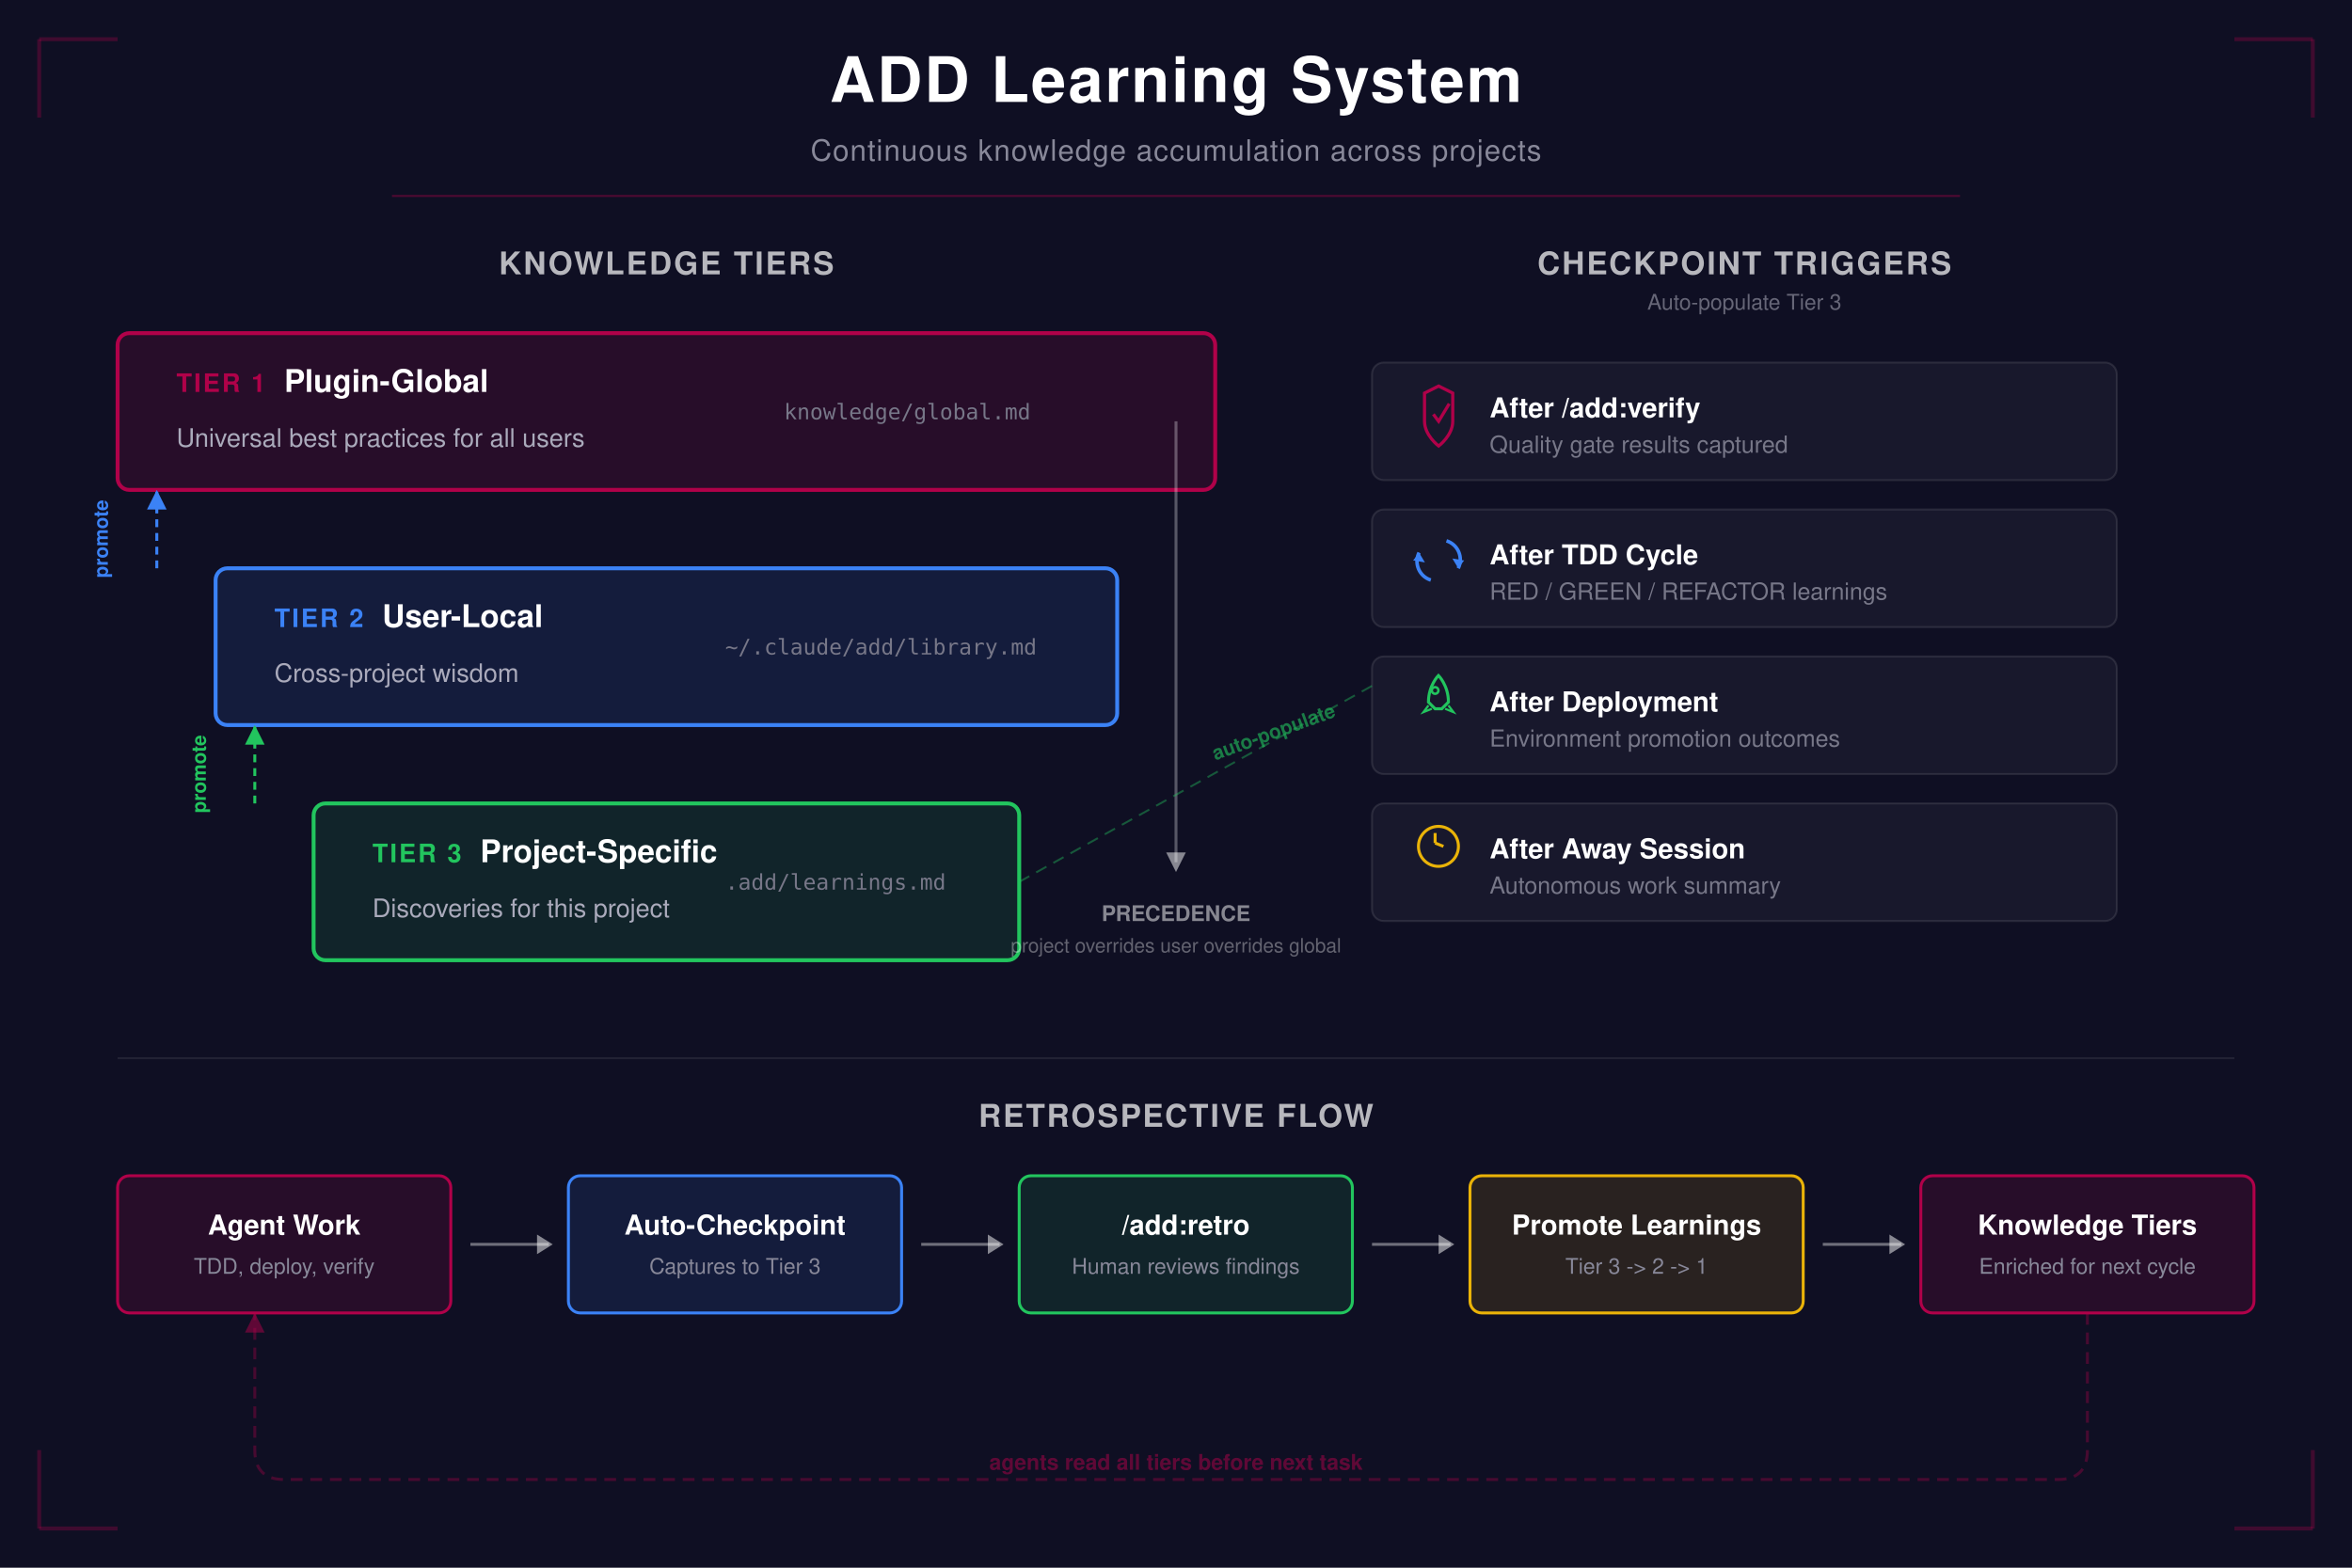
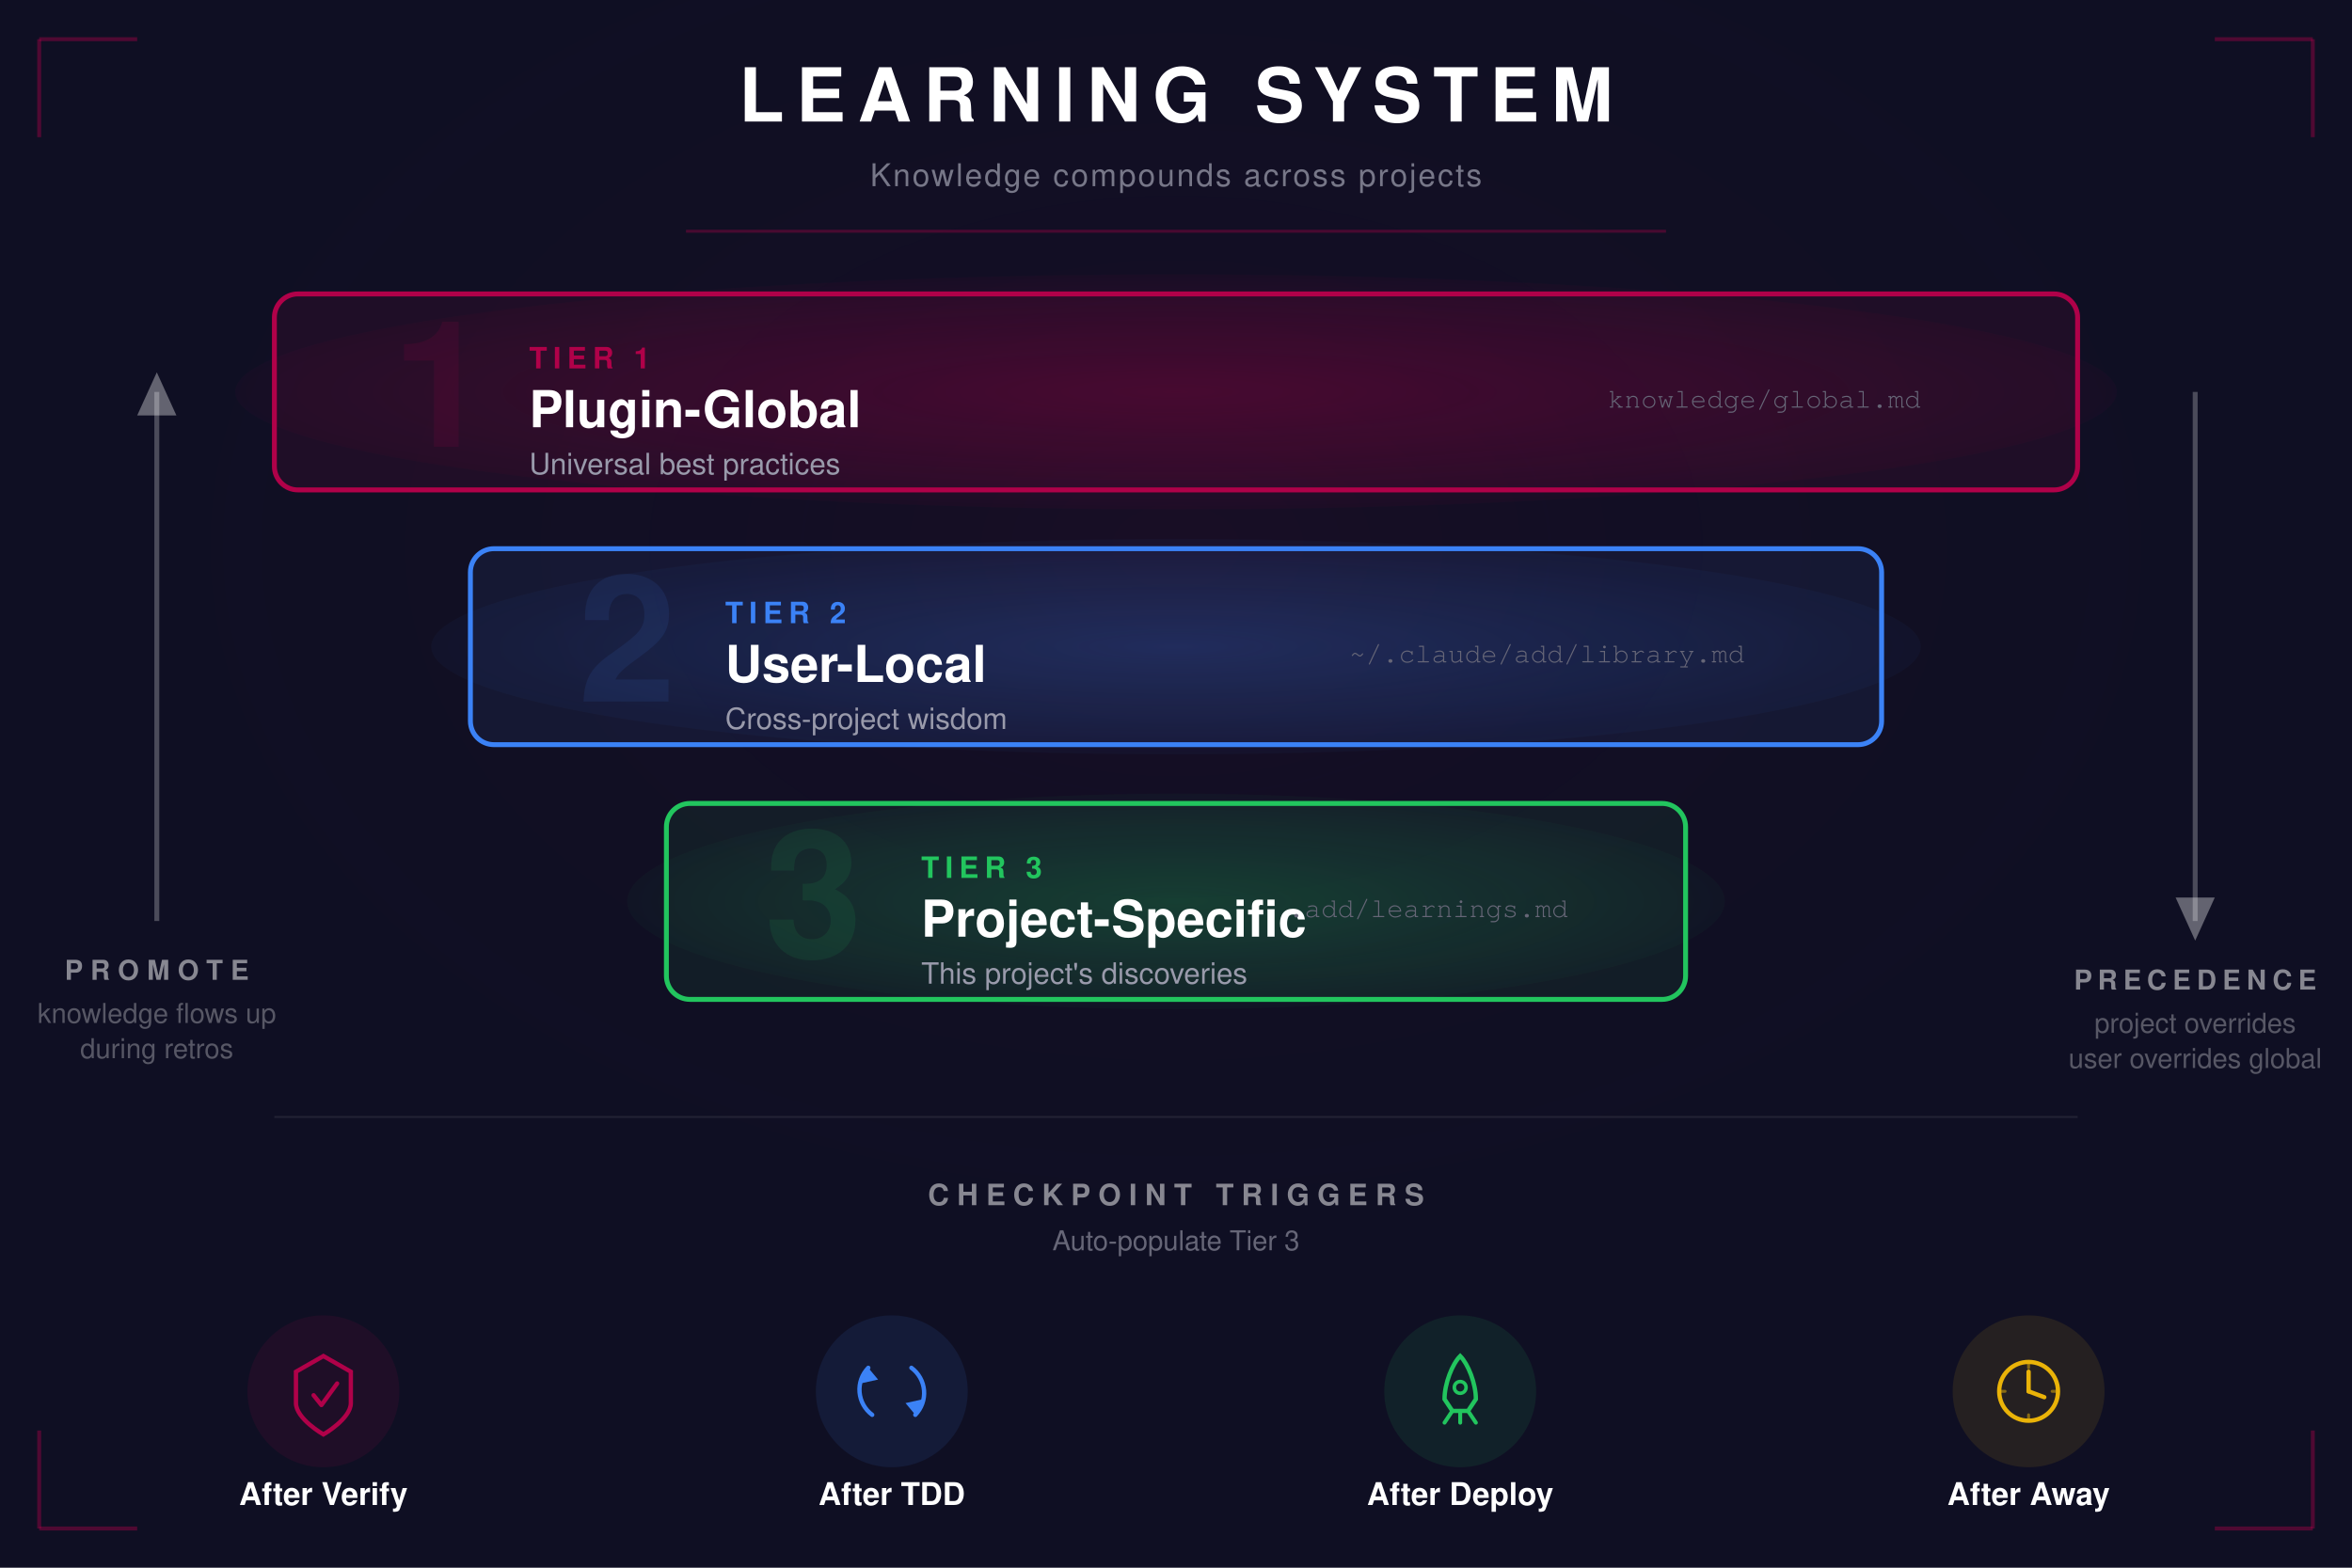
<svg xmlns="http://www.w3.org/2000/svg" viewBox="0 0 1200 800" width="1200" height="800">
+   <defs>
+     <radialGradient id="glowRaspberry" cx="50%" cy="50%" r="60%">
+       <stop offset="0%" stop-color="#b00149" stop-opacity="0.25" />
+       <stop offset="100%" stop-color="#b00149" stop-opacity="0" />
+     </radialGradient>
+     <radialGradient id="glowBlue" cx="50%" cy="50%" r="60%">
+       <stop offset="0%" stop-color="#3b82f6" stop-opacity="0.2" />
+       <stop offset="100%" stop-color="#3b82f6" stop-opacity="0" />
+     </radialGradient>
+     <radialGradient id="glowGreen" cx="50%" cy="50%" r="60%">
+       <stop offset="0%" stop-color="#22c55e" stop-opacity="0.2" />
+       <stop offset="100%" stop-color="#22c55e" stop-opacity="0" />
+     </radialGradient>
+     <radialGradient id="ambientGlow" cx="50%" cy="35%" r="50%">
+       <stop offset="0%" stop-color="#b00149" stop-opacity="0.06" />
+       <stop offset="100%" stop-color="#0f0f23" stop-opacity="0" />
+     </radialGradient>
+   </defs>
  <rect width="1200" height="800" fill="#0f0f23" />
-   <text x="600" y="52" text-anchor="middle" fill="#ffffff" font-family="system-ui, -apple-system, Segoe UI, Helvetica, Arial, sans-serif" font-size="32" font-weight="700" letter-spacing="1">ADD Learning System</text>
-   <text x="600" y="82" text-anchor="middle" fill="#888899" font-family="system-ui, -apple-system, Segoe UI, Helvetica, Arial, sans-serif" font-size="15" letter-spacing="0.5">Continuous knowledge accumulation across projects</text>
-   <line x1="200" y1="100" x2="1000" y2="100" stroke="#b00149" stroke-width="1" opacity="0.4" />
-   <text x="340" y="140" text-anchor="middle" fill="#ffffff" font-family="system-ui, -apple-system, Segoe UI, Helvetica, Arial, sans-serif" font-size="16" font-weight="600" letter-spacing="1" opacity="0.7">KNOWLEDGE TIERS</text>
-   <rect x="60" y="170" width="560" height="80" rx="6" fill="#b00149" opacity="0.15" />
-   <rect x="60" y="170" width="560" height="80" rx="6" fill="none" stroke="#b00149" stroke-width="2" />
-   <text x="90" y="200" fill="#b00149" font-family="system-ui, -apple-system, Segoe UI, Helvetica, Arial, sans-serif" font-size="13" font-weight="700" letter-spacing="1">TIER 1</text>
-   <text x="145" y="200" fill="#ffffff" font-family="system-ui, -apple-system, Segoe UI, Helvetica, Arial, sans-serif" font-size="16" font-weight="600">Plugin-Global</text>
-   <text x="90" y="228" fill="#aaaabb" font-family="system-ui, -apple-system, Segoe UI, Helvetica, Arial, sans-serif" font-size="13">Universal best practices for all users</text>
-   <text x="400" y="214" fill="#777788" font-family="monospace" font-size="11">knowledge/global.md</text>
-   <rect x="110" y="290" width="460" height="80" rx="6" fill="#3b82f6" opacity="0.12" />
-   <rect x="110" y="290" width="460" height="80" rx="6" fill="none" stroke="#3b82f6" stroke-width="2" />
-   <text x="140" y="320" fill="#3b82f6" font-family="system-ui, -apple-system, Segoe UI, Helvetica, Arial, sans-serif" font-size="13" font-weight="700" letter-spacing="1">TIER 2</text>
-   <text x="195" y="320" fill="#ffffff" font-family="system-ui, -apple-system, Segoe UI, Helvetica, Arial, sans-serif" font-size="16" font-weight="600">User-Local</text>
-   <text x="140" y="348" fill="#aaaabb" font-family="system-ui, -apple-system, Segoe UI, Helvetica, Arial, sans-serif" font-size="13">Cross-project wisdom</text>
-   <text x="370" y="334" fill="#777788" font-family="monospace" font-size="11">~/.claude/add/library.md</text>
-   <rect x="160" y="410" width="360" height="80" rx="6" fill="#22c55e" opacity="0.12" />
-   <rect x="160" y="410" width="360" height="80" rx="6" fill="none" stroke="#22c55e" stroke-width="2" />
-   <text x="190" y="440" fill="#22c55e" font-family="system-ui, -apple-system, Segoe UI, Helvetica, Arial, sans-serif" font-size="13" font-weight="700" letter-spacing="1">TIER 3</text>
-   <text x="245" y="440" fill="#ffffff" font-family="system-ui, -apple-system, Segoe UI, Helvetica, Arial, sans-serif" font-size="16" font-weight="600">Project-Specific</text>
-   <text x="190" y="468" fill="#aaaabb" font-family="system-ui, -apple-system, Segoe UI, Helvetica, Arial, sans-serif" font-size="13">Discoveries for this project</text>
-   <text x="370" y="454" fill="#777788" font-family="monospace" font-size="11">.add/learnings.md</text>
-   <line x1="130" y1="410" x2="130" y2="370" stroke="#22c55e" stroke-width="1.5" stroke-dasharray="4,3" />
-   <polygon points="130,370 125,380 135,380" fill="#22c55e" />
-   <text x="105" y="395" text-anchor="middle" fill="#22c55e" font-family="system-ui, -apple-system, Segoe UI, Helvetica, Arial, sans-serif" font-size="10" font-weight="600" transform="rotate(-90,105,395)">promote</text>
-   <line x1="80" y1="290" x2="80" y2="250" stroke="#3b82f6" stroke-width="1.5" stroke-dasharray="4,3" />
-   <polygon points="80,250 75,260 85,260" fill="#3b82f6" />
-   <text x="55" y="275" text-anchor="middle" fill="#3b82f6" font-family="system-ui, -apple-system, Segoe UI, Helvetica, Arial, sans-serif" font-size="10" font-weight="600" transform="rotate(-90,55,275)">promote</text>
-   <line x1="600" y1="215" x2="600" y2="440" stroke="#ffffff" stroke-width="1.5" opacity="0.3" />
-   <polygon points="600,445 595,435 605,435" fill="#ffffff" opacity="0.5" />
-   <text x="600" y="470" text-anchor="middle" fill="#ffffff" font-family="system-ui, -apple-system, Segoe UI, Helvetica, Arial, sans-serif" font-size="11" font-weight="600" opacity="0.5">PRECEDENCE</text>
-   <text x="600" y="486" text-anchor="middle" fill="#ffffff" font-family="system-ui, -apple-system, Segoe UI, Helvetica, Arial, sans-serif" font-size="10" opacity="0.35">project overrides user overrides global</text>
-   <text x="890" y="140" text-anchor="middle" fill="#ffffff" font-family="system-ui, -apple-system, Segoe UI, Helvetica, Arial, sans-serif" font-size="16" font-weight="600" letter-spacing="1" opacity="0.7">CHECKPOINT TRIGGERS</text>
-   <text x="890" y="158" text-anchor="middle" fill="#666677" font-family="system-ui, -apple-system, Segoe UI, Helvetica, Arial, sans-serif" font-size="11">Auto-populate Tier 3</text>
-   <g transform="translate(700, 185)">
-     <rect width="380" height="60" rx="6" fill="#ffffff" opacity="0.04" />
-     <rect width="380" height="60" rx="6" fill="none" stroke="#ffffff" stroke-width="1" opacity="0.1" />
-     <g transform="translate(25, 12)">
-       <path d="M18,4 L18,20 C18,28 10,34 10,34 C10,34 2,28 2,20 L2,4 L10,0 Z" fill="none" stroke="#b00149" stroke-width="1.8" transform="scale(0.9)" />
-       <path d="M7,16 L10,20 L16,10" fill="none" stroke="#b00149" stroke-width="1.8" transform="scale(0.9)" />
-     </g>
-     <text x="60" y="28" fill="#ffffff" font-family="system-ui, -apple-system, Segoe UI, Helvetica, Arial, sans-serif" font-size="14" font-weight="600">After /add:verify</text>
-     <text x="60" y="46" fill="#777788" font-family="system-ui, -apple-system, Segoe UI, Helvetica, Arial, sans-serif" font-size="12">Quality gate results captured</text>
+   <rect width="1200" height="800" fill="url(#ambientGlow)" />
+   <line x1="20" y1="20" x2="70" y2="20" stroke="#b00149" stroke-width="2" opacity="0.4" />
+   <line x1="20" y1="20" x2="20" y2="70" stroke="#b00149" stroke-width="2" opacity="0.4" />
+   <line x1="1180" y1="20" x2="1130" y2="20" stroke="#b00149" stroke-width="2" opacity="0.4" />
+   <line x1="1180" y1="20" x2="1180" y2="70" stroke="#b00149" stroke-width="2" opacity="0.4" />
+   <line x1="20" y1="780" x2="70" y2="780" stroke="#b00149" stroke-width="2" opacity="0.4" />
+   <line x1="20" y1="780" x2="20" y2="730" stroke="#b00149" stroke-width="2" opacity="0.4" />
+   <line x1="1180" y1="780" x2="1130" y2="780" stroke="#b00149" stroke-width="2" opacity="0.4" />
+   <line x1="1180" y1="780" x2="1180" y2="730" stroke="#b00149" stroke-width="2" opacity="0.4" />
+   <text x="600" y="62" text-anchor="middle" fill="#ffffff" font-family="system-ui, -apple-system, Segoe UI, Helvetica, Arial, sans-serif" font-size="38" font-weight="800" letter-spacing="6">LEARNING SYSTEM</text>
+   <text x="600" y="95" text-anchor="middle" fill="#777788" font-family="system-ui, -apple-system, Segoe UI, Helvetica, Arial, sans-serif" font-size="16" letter-spacing="1">Knowledge compounds across projects</text>
+   <line x1="350" y1="118" x2="850" y2="118" stroke="#b00149" stroke-width="1.5" opacity="0.35" />
+   <g transform="translate(600, 200)">
+     <ellipse cx="0" cy="0" rx="480" ry="60" fill="url(#glowRaspberry)" />
+     <rect x="-460" y="-50" width="920" height="100" rx="12" fill="#b00149" opacity="0.1" />
+     <rect x="-460" y="-50" width="920" height="100" rx="12" fill="none" stroke="#b00149" stroke-width="2.5" />
+     <text x="-400" y="28" fill="#b00149" font-family="system-ui, -apple-system, Segoe UI, Helvetica, Arial, sans-serif" font-size="90" font-weight="900" opacity="0.12">1</text>
+     <text x="-330" y="-12" fill="#b00149" font-family="system-ui, -apple-system, Segoe UI, Helvetica, Arial, sans-serif" font-size="15" font-weight="800" letter-spacing="3">TIER 1</text>
+     <text x="-330" y="18" fill="#ffffff" font-family="system-ui, -apple-system, Segoe UI, Helvetica, Arial, sans-serif" font-size="26" font-weight="700">Plugin-Global</text>
+     <text x="-330" y="42" fill="#999aab" font-family="system-ui, -apple-system, Segoe UI, Helvetica, Arial, sans-serif" font-size="15">Universal best practices</text>
+     <text x="380" y="8" text-anchor="end" fill="#666677" font-family="monospace, Courier" font-size="14">knowledge/global.md</text>
  </g>
-   <g transform="translate(700, 260)">
-     <rect width="380" height="60" rx="6" fill="#ffffff" opacity="0.04" />
-     <rect width="380" height="60" rx="6" fill="none" stroke="#ffffff" stroke-width="1" opacity="0.1" />
-     <g transform="translate(20, 10)">
-       <path d="M18,6 A10,10 0 0,1 24,20" fill="none" stroke="#3b82f6" stroke-width="1.8" />
-       <polygon points="24,20 21,15 27,16" fill="#3b82f6" />
-       <path d="M10,26 A10,10 0 0,1 4,12" fill="none" stroke="#3b82f6" stroke-width="1.8" />
-       <polygon points="4,12 7,17 1,16" fill="#3b82f6" />
-     </g>
-     <text x="60" y="28" fill="#ffffff" font-family="system-ui, -apple-system, Segoe UI, Helvetica, Arial, sans-serif" font-size="14" font-weight="600">After TDD Cycle</text>
-     <text x="60" y="46" fill="#777788" font-family="system-ui, -apple-system, Segoe UI, Helvetica, Arial, sans-serif" font-size="12">RED / GREEN / REFACTOR learnings</text>
+   <g transform="translate(600, 330)">
+     <ellipse cx="0" cy="0" rx="380" ry="55" fill="url(#glowBlue)" />
+     <rect x="-360" y="-50" width="720" height="100" rx="12" fill="#3b82f6" opacity="0.08" />
+     <rect x="-360" y="-50" width="720" height="100" rx="12" fill="none" stroke="#3b82f6" stroke-width="2.5" />
+     <text x="-305" y="28" fill="#3b82f6" font-family="system-ui, -apple-system, Segoe UI, Helvetica, Arial, sans-serif" font-size="90" font-weight="900" opacity="0.1">2</text>
+     <text x="-230" y="-12" fill="#3b82f6" font-family="system-ui, -apple-system, Segoe UI, Helvetica, Arial, sans-serif" font-size="15" font-weight="800" letter-spacing="3">TIER 2</text>
+     <text x="-230" y="18" fill="#ffffff" font-family="system-ui, -apple-system, Segoe UI, Helvetica, Arial, sans-serif" font-size="26" font-weight="700">User-Local</text>
+     <text x="-230" y="42" fill="#999aab" font-family="system-ui, -apple-system, Segoe UI, Helvetica, Arial, sans-serif" font-size="15">Cross-project wisdom</text>
+     <text x="290" y="8" text-anchor="end" fill="#666677" font-family="monospace, Courier" font-size="14">~/.claude/add/library.md</text>
  </g>
-   <g transform="translate(700, 335)">
-     <rect width="380" height="60" rx="6" fill="#ffffff" opacity="0.04" />
-     <rect width="380" height="60" rx="6" fill="none" stroke="#ffffff" stroke-width="1" opacity="0.1" />
-     <g transform="translate(22, 8)">
-       <path d="M14,2 C14,2 8,8 8,18 L12,22 L16,22 L20,18 C20,8 14,2 14,2 Z" fill="none" stroke="#22c55e" stroke-width="1.8" transform="scale(0.85)" />
-       <circle cx="12" cy="11" r="2" fill="none" stroke="#22c55e" stroke-width="1.5" transform="scale(0.85)" />
-       <path d="M8,20 L5,24 L10,22" fill="none" stroke="#22c55e" stroke-width="1.3" transform="scale(0.85)" />
-       <path d="M20,20 L23,24 L18,22" fill="none" stroke="#22c55e" stroke-width="1.3" transform="scale(0.85)" />
-     </g>
-     <text x="60" y="28" fill="#ffffff" font-family="system-ui, -apple-system, Segoe UI, Helvetica, Arial, sans-serif" font-size="14" font-weight="600">After Deployment</text>
-     <text x="60" y="46" fill="#777788" font-family="system-ui, -apple-system, Segoe UI, Helvetica, Arial, sans-serif" font-size="12">Environment promotion outcomes</text>
+   <g transform="translate(600, 460)">
+     <ellipse cx="0" cy="0" rx="280" ry="55" fill="url(#glowGreen)" />
+     <rect x="-260" y="-50" width="520" height="100" rx="12" fill="#22c55e" opacity="0.08" />
+     <rect x="-260" y="-50" width="520" height="100" rx="12" fill="none" stroke="#22c55e" stroke-width="2.5" />
+     <text x="-210" y="28" fill="#22c55e" font-family="system-ui, -apple-system, Segoe UI, Helvetica, Arial, sans-serif" font-size="90" font-weight="900" opacity="0.1">3</text>
+     <text x="-130" y="-12" fill="#22c55e" font-family="system-ui, -apple-system, Segoe UI, Helvetica, Arial, sans-serif" font-size="15" font-weight="800" letter-spacing="3">TIER 3</text>
+     <text x="-130" y="18" fill="#ffffff" font-family="system-ui, -apple-system, Segoe UI, Helvetica, Arial, sans-serif" font-size="26" font-weight="700">Project-Specific</text>
+     <text x="-130" y="42" fill="#999aab" font-family="system-ui, -apple-system, Segoe UI, Helvetica, Arial, sans-serif" font-size="15">This project's discoveries</text>
+     <text x="200" y="8" text-anchor="end" fill="#666677" font-family="monospace, Courier" font-size="14">.add/learnings.md</text>
  </g>
-   <g transform="translate(700, 410)">
-     <rect width="380" height="60" rx="6" fill="#ffffff" opacity="0.04" />
-     <rect width="380" height="60" rx="6" fill="none" stroke="#ffffff" stroke-width="1" opacity="0.1" />
-     <g transform="translate(22, 10)">
-       <circle cx="14" cy="14" r="12" fill="none" stroke="#eab308" stroke-width="1.8" transform="scale(0.85)" />
-       <line x1="12" y1="12" x2="12" y2="6" stroke="#eab308" stroke-width="1.8" transform="scale(0.85)" />
-       <line x1="12" y1="12" x2="17" y2="14" stroke="#eab308" stroke-width="1.8" transform="scale(0.85)" />
-     </g>
-     <text x="60" y="28" fill="#ffffff" font-family="system-ui, -apple-system, Segoe UI, Helvetica, Arial, sans-serif" font-size="14" font-weight="600">After Away Session</text>
-     <text x="60" y="46" fill="#777788" font-family="system-ui, -apple-system, Segoe UI, Helvetica, Arial, sans-serif" font-size="12">Autonomous work summary</text>
+   <g transform="translate(80, 330)">
+     <line x1="0" y1="140" x2="0" y2="-130" stroke="#ffffff" stroke-width="2.5" opacity="0.25" />
+     <polygon points="0,-140 -10,-118 10,-118" fill="#ffffff" opacity="0.35" />
+     <text x="0" y="170" text-anchor="middle" fill="#ffffff" font-family="system-ui, -apple-system, Segoe UI, Helvetica, Arial, sans-serif" font-size="14" font-weight="800" letter-spacing="4" opacity="0.5">PROMOTE</text>
+     <text x="0" y="192" text-anchor="middle" fill="#ffffff" font-family="system-ui, -apple-system, Segoe UI, Helvetica, Arial, sans-serif" font-size="14" opacity="0.3">knowledge flows up</text>
+     <text x="0" y="210" text-anchor="middle" fill="#ffffff" font-family="system-ui, -apple-system, Segoe UI, Helvetica, Arial, sans-serif" font-size="14" opacity="0.3">during retros</text>
  </g>
-   <line x1="700" y1="350" x2="520" y2="450" stroke="#22c55e" stroke-width="1" stroke-dasharray="6,4" opacity="0.4" />
-   <text x="620" y="388" fill="#22c55e" font-family="system-ui, -apple-system, Segoe UI, Helvetica, Arial, sans-serif" font-size="10" font-weight="600" opacity="0.6" transform="rotate(-20,620,388)">auto-populate</text>
-   <line x1="60" y1="540" x2="1140" y2="540" stroke="#ffffff" stroke-width="1" opacity="0.08" />
-   <text x="600" y="575" text-anchor="middle" fill="#ffffff" font-family="system-ui, -apple-system, Segoe UI, Helvetica, Arial, sans-serif" font-size="16" font-weight="600" letter-spacing="1" opacity="0.7">RETROSPECTIVE FLOW</text>
-   <g transform="translate(60, 600)">
-     <rect width="170" height="70" rx="6" fill="#b00149" opacity="0.15" />
-     <rect width="170" height="70" rx="6" fill="none" stroke="#b00149" stroke-width="1.5" />
-     <text x="85" y="30" text-anchor="middle" fill="#ffffff" font-family="system-ui, -apple-system, Segoe UI, Helvetica, Arial, sans-serif" font-size="14" font-weight="600">Agent Work</text>
-     <text x="85" y="50" text-anchor="middle" fill="#888899" font-family="system-ui, -apple-system, Segoe UI, Helvetica, Arial, sans-serif" font-size="11">TDD, deploy, verify</text>
+   <g transform="translate(1120, 330)">
+     <line x1="0" y1="-130" x2="0" y2="140" stroke="#ffffff" stroke-width="2.5" opacity="0.25" />
+     <polygon points="0,150 -10,128 10,128" fill="#ffffff" opacity="0.35" />
+     <text x="0" y="175" text-anchor="middle" fill="#ffffff" font-family="system-ui, -apple-system, Segoe UI, Helvetica, Arial, sans-serif" font-size="14" font-weight="800" letter-spacing="3" opacity="0.5">PRECEDENCE</text>
+     <text x="0" y="197" text-anchor="middle" fill="#ffffff" font-family="system-ui, -apple-system, Segoe UI, Helvetica, Arial, sans-serif" font-size="14" opacity="0.3">project overrides</text>
+     <text x="0" y="215" text-anchor="middle" fill="#ffffff" font-family="system-ui, -apple-system, Segoe UI, Helvetica, Arial, sans-serif" font-size="14" opacity="0.3">user overrides global</text>
  </g>
-   <line x1="240" y1="635" x2="280" y2="635" stroke="#ffffff" stroke-width="1.5" opacity="0.4" />
-   <polygon points="282,635 274,630 274,640" fill="#ffffff" opacity="0.5" />
-   <g transform="translate(290, 600)">
-     <rect width="170" height="70" rx="6" fill="#3b82f6" opacity="0.12" />
-     <rect width="170" height="70" rx="6" fill="none" stroke="#3b82f6" stroke-width="1.5" />
-     <text x="85" y="30" text-anchor="middle" fill="#ffffff" font-family="system-ui, -apple-system, Segoe UI, Helvetica, Arial, sans-serif" font-size="14" font-weight="600">Auto-Checkpoint</text>
-     <text x="85" y="50" text-anchor="middle" fill="#888899" font-family="system-ui, -apple-system, Segoe UI, Helvetica, Arial, sans-serif" font-size="11">Captures to Tier 3</text>
+   <line x1="140" y1="570" x2="1060" y2="570" stroke="#ffffff" stroke-width="1" opacity="0.08" />
+   <text x="600" y="615" text-anchor="middle" fill="#ffffff" font-family="system-ui, -apple-system, Segoe UI, Helvetica, Arial, sans-serif" font-size="15" font-weight="700" letter-spacing="4" opacity="0.5">CHECKPOINT TRIGGERS</text>
+   <text x="600" y="638" text-anchor="middle" fill="#666677" font-family="system-ui, -apple-system, Segoe UI, Helvetica, Arial, sans-serif" font-size="14">Auto-populate Tier 3</text>
+   <g transform="translate(165, 710)">
+     <circle cx="0" cy="0" r="38" fill="#b00149" opacity="0.1" stroke="#b00149" stroke-width="1.5" />
+     <path d="M0,-18 L14,-10 L14,6 C14,14 0,22 0,22 C0,22 -14,14 -14,6 L-14,-10 Z" fill="none" stroke="#b00149" stroke-width="2.2" />
+     <path d="M-5,2 L-1,7 L7,-4" fill="none" stroke="#b00149" stroke-width="2.2" stroke-linecap="round" stroke-linejoin="round" />
+     <text x="0" y="58" text-anchor="middle" fill="#ffffff" font-family="system-ui, -apple-system, Segoe UI, Helvetica, Arial, sans-serif" font-size="16" font-weight="700">After Verify</text>
  </g>
-   <line x1="470" y1="635" x2="510" y2="635" stroke="#ffffff" stroke-width="1.5" opacity="0.4" />
-   <polygon points="512,635 504,630 504,640" fill="#ffffff" opacity="0.5" />
-   <g transform="translate(520, 600)">
-     <rect width="170" height="70" rx="6" fill="#22c55e" opacity="0.12" />
-     <rect width="170" height="70" rx="6" fill="none" stroke="#22c55e" stroke-width="1.5" />
-     <text x="85" y="30" text-anchor="middle" fill="#ffffff" font-family="system-ui, -apple-system, Segoe UI, Helvetica, Arial, sans-serif" font-size="14" font-weight="600">/add:retro</text>
-     <text x="85" y="50" text-anchor="middle" fill="#888899" font-family="system-ui, -apple-system, Segoe UI, Helvetica, Arial, sans-serif" font-size="11">Human reviews findings</text>
+   <g transform="translate(455, 710)">
+     <circle cx="0" cy="0" r="38" fill="#3b82f6" opacity="0.1" stroke="#3b82f6" stroke-width="1.5" />
+     <path d="M10,-12 A16,16 0 0,1 12,12" fill="none" stroke="#3b82f6" stroke-width="2.2" stroke-linecap="round" />
+     <polygon points="12,12 16,4 7,6" fill="#3b82f6" />
+     <path d="M-10,12 A16,16 0 0,1 -12,-12" fill="none" stroke="#3b82f6" stroke-width="2.2" stroke-linecap="round" />
+     <polygon points="-12,-12 -16,-4 -7,-6" fill="#3b82f6" />
+     <text x="0" y="58" text-anchor="middle" fill="#ffffff" font-family="system-ui, -apple-system, Segoe UI, Helvetica, Arial, sans-serif" font-size="16" font-weight="700">After TDD</text>
  </g>
-   <line x1="700" y1="635" x2="740" y2="635" stroke="#ffffff" stroke-width="1.5" opacity="0.4" />
-   <polygon points="742,635 734,630 734,640" fill="#ffffff" opacity="0.5" />
-   <g transform="translate(750, 600)">
-     <rect width="170" height="70" rx="6" fill="#eab308" opacity="0.12" />
-     <rect width="170" height="70" rx="6" fill="none" stroke="#eab308" stroke-width="1.5" />
-     <text x="85" y="30" text-anchor="middle" fill="#ffffff" font-family="system-ui, -apple-system, Segoe UI, Helvetica, Arial, sans-serif" font-size="14" font-weight="600">Promote Learnings</text>
-     <text x="85" y="50" text-anchor="middle" fill="#888899" font-family="system-ui, -apple-system, Segoe UI, Helvetica, Arial, sans-serif" font-size="11">Tier 3 -&gt; 2 -&gt; 1</text>
+   <g transform="translate(745, 710)">
+     <circle cx="0" cy="0" r="38" fill="#22c55e" opacity="0.1" stroke="#22c55e" stroke-width="1.5" />
+     <path d="M0,-18 C-4,-14 -8,-4 -8,4 L-4,10 L4,10 L8,4 C8,-4 4,-14 0,-18 Z" fill="none" stroke="#22c55e" stroke-width="2.2" />
+     <circle cx="0" cy="-2" r="3" fill="none" stroke="#22c55e" stroke-width="1.8" />
+     <path d="M-4,10 L-8,16" fill="none" stroke="#22c55e" stroke-width="2" stroke-linecap="round" />
+     <path d="M4,10 L8,16" fill="none" stroke="#22c55e" stroke-width="2" stroke-linecap="round" />
+     <path d="M0,10 L0,16" fill="none" stroke="#22c55e" stroke-width="2" stroke-linecap="round" />
+     <text x="0" y="58" text-anchor="middle" fill="#ffffff" font-family="system-ui, -apple-system, Segoe UI, Helvetica, Arial, sans-serif" font-size="16" font-weight="700">After Deploy</text>
  </g>
-   <line x1="930" y1="635" x2="970" y2="635" stroke="#ffffff" stroke-width="1.5" opacity="0.4" />
-   <polygon points="972,635 964,630 964,640" fill="#ffffff" opacity="0.5" />
-   <g transform="translate(980, 600)">
-     <rect width="170" height="70" rx="6" fill="#b00149" opacity="0.15" />
-     <rect width="170" height="70" rx="6" fill="none" stroke="#b00149" stroke-width="1.5" />
-     <text x="85" y="30" text-anchor="middle" fill="#ffffff" font-family="system-ui, -apple-system, Segoe UI, Helvetica, Arial, sans-serif" font-size="14" font-weight="600">Knowledge Tiers</text>
-     <text x="85" y="50" text-anchor="middle" fill="#888899" font-family="system-ui, -apple-system, Segoe UI, Helvetica, Arial, sans-serif" font-size="11">Enriched for next cycle</text>
+   <g transform="translate(1035, 710)">
+     <circle cx="0" cy="0" r="38" fill="#eab308" opacity="0.1" stroke="#eab308" stroke-width="1.5" />
+     <circle cx="0" cy="0" r="15" fill="none" stroke="#eab308" stroke-width="2.2" />
+     <line x1="0" y1="0" x2="0" y2="-10" stroke="#eab308" stroke-width="2.2" stroke-linecap="round" />
+     <line x1="0" y1="0" x2="8" y2="3" stroke="#eab308" stroke-width="2.2" stroke-linecap="round" />
+     <line x1="0" y1="-15" x2="0" y2="-12" stroke="#eab308" stroke-width="1.5" stroke-linecap="round" opacity="0.5" />
+     <line x1="15" y1="0" x2="12" y2="0" stroke="#eab308" stroke-width="1.5" stroke-linecap="round" opacity="0.5" />
+     <line x1="0" y1="15" x2="0" y2="12" stroke="#eab308" stroke-width="1.5" stroke-linecap="round" opacity="0.5" />
+     <line x1="-15" y1="0" x2="-12" y2="0" stroke="#eab308" stroke-width="1.5" stroke-linecap="round" opacity="0.5" />
+     <text x="0" y="58" text-anchor="middle" fill="#ffffff" font-family="system-ui, -apple-system, Segoe UI, Helvetica, Arial, sans-serif" font-size="16" font-weight="700">After Away</text>
  </g>
-   <path d="M1065,670 L1065,740 Q1065,755 1050,755 L145,755 Q130,755 130,740 L130,670" fill="none" stroke="#b00149" stroke-width="1.5" stroke-dasharray="6,4" opacity="0.35" />
-   <polygon points="130,670 125,680 135,680" fill="#b00149" opacity="0.5" />
-   <text x="600" y="750" text-anchor="middle" fill="#b00149" font-family="system-ui, -apple-system, Segoe UI, Helvetica, Arial, sans-serif" font-size="11" font-weight="600" opacity="0.5">agents read all tiers before next task</text>
-   <line x1="20" y1="20" x2="60" y2="20" stroke="#b00149" stroke-width="2" opacity="0.3" />
-   <line x1="20" y1="20" x2="20" y2="60" stroke="#b00149" stroke-width="2" opacity="0.3" />
-   <line x1="1180" y1="20" x2="1140" y2="20" stroke="#b00149" stroke-width="2" opacity="0.3" />
-   <line x1="1180" y1="20" x2="1180" y2="60" stroke="#b00149" stroke-width="2" opacity="0.3" />
-   <line x1="20" y1="780" x2="60" y2="780" stroke="#b00149" stroke-width="2" opacity="0.3" />
-   <line x1="20" y1="780" x2="20" y2="740" stroke="#b00149" stroke-width="2" opacity="0.3" />
-   <line x1="1180" y1="780" x2="1140" y2="780" stroke="#b00149" stroke-width="2" opacity="0.3" />
-   <line x1="1180" y1="780" x2="1180" y2="740" stroke="#b00149" stroke-width="2" opacity="0.3" />
</svg>
